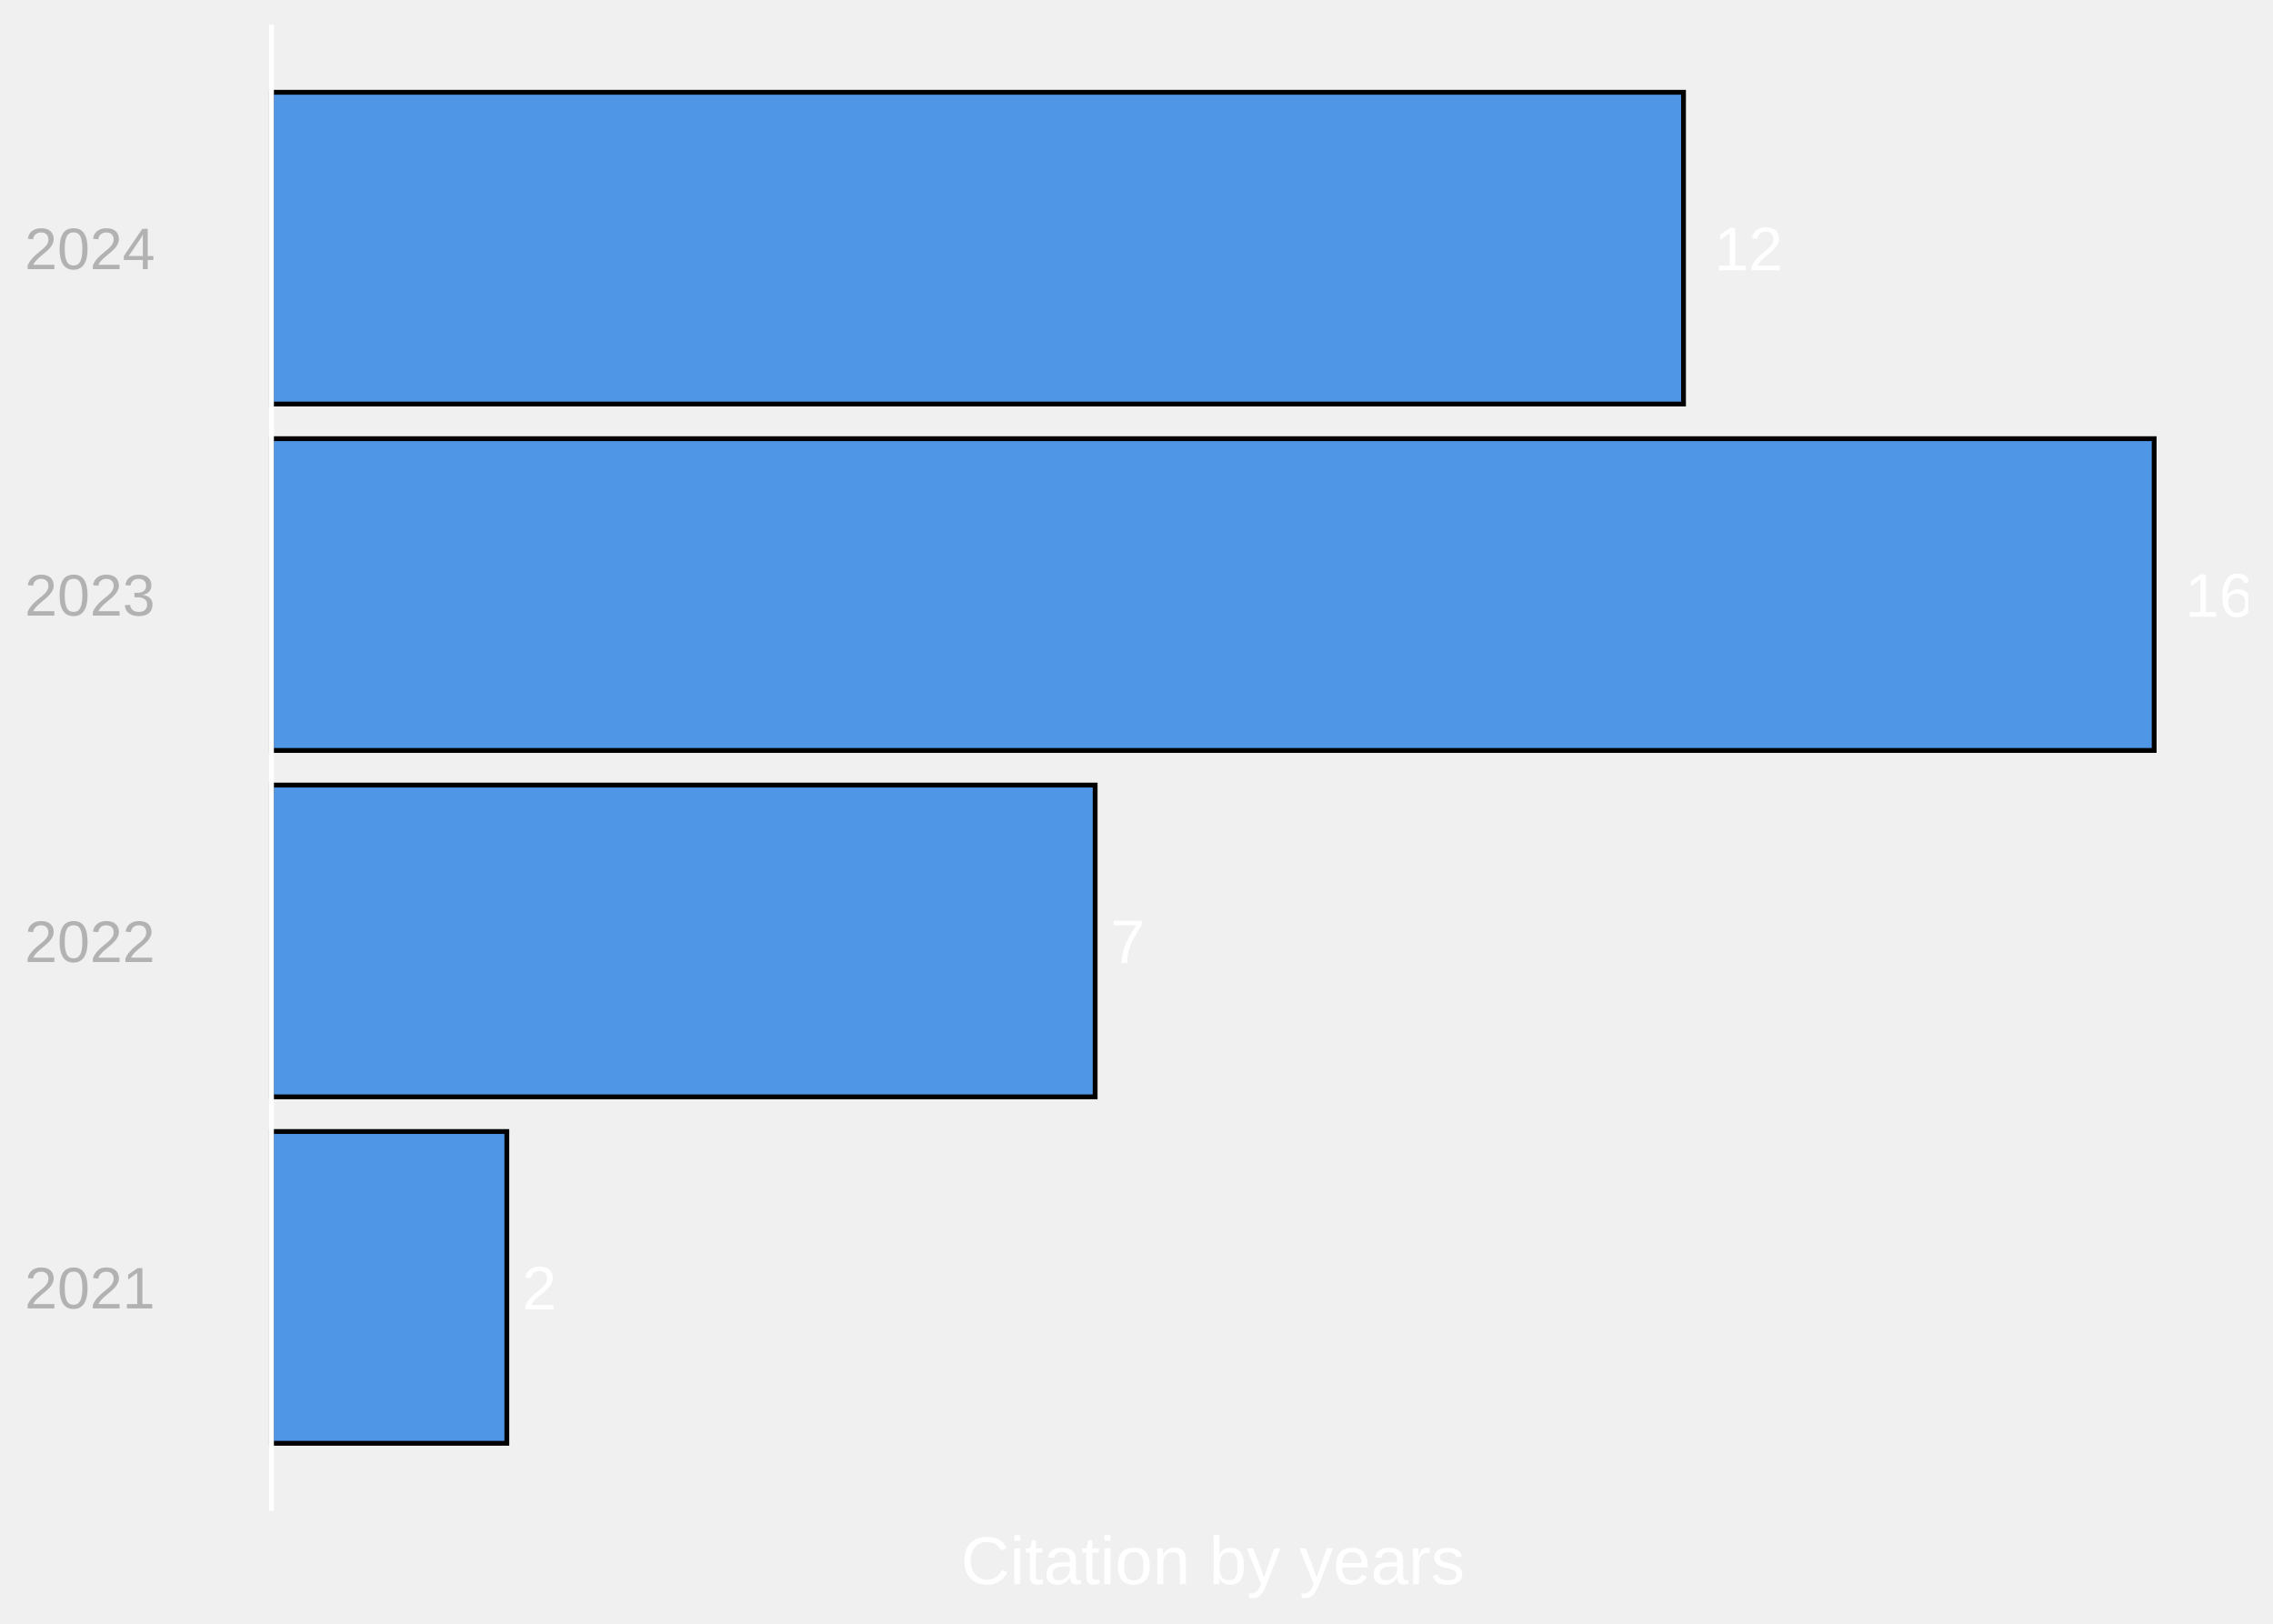
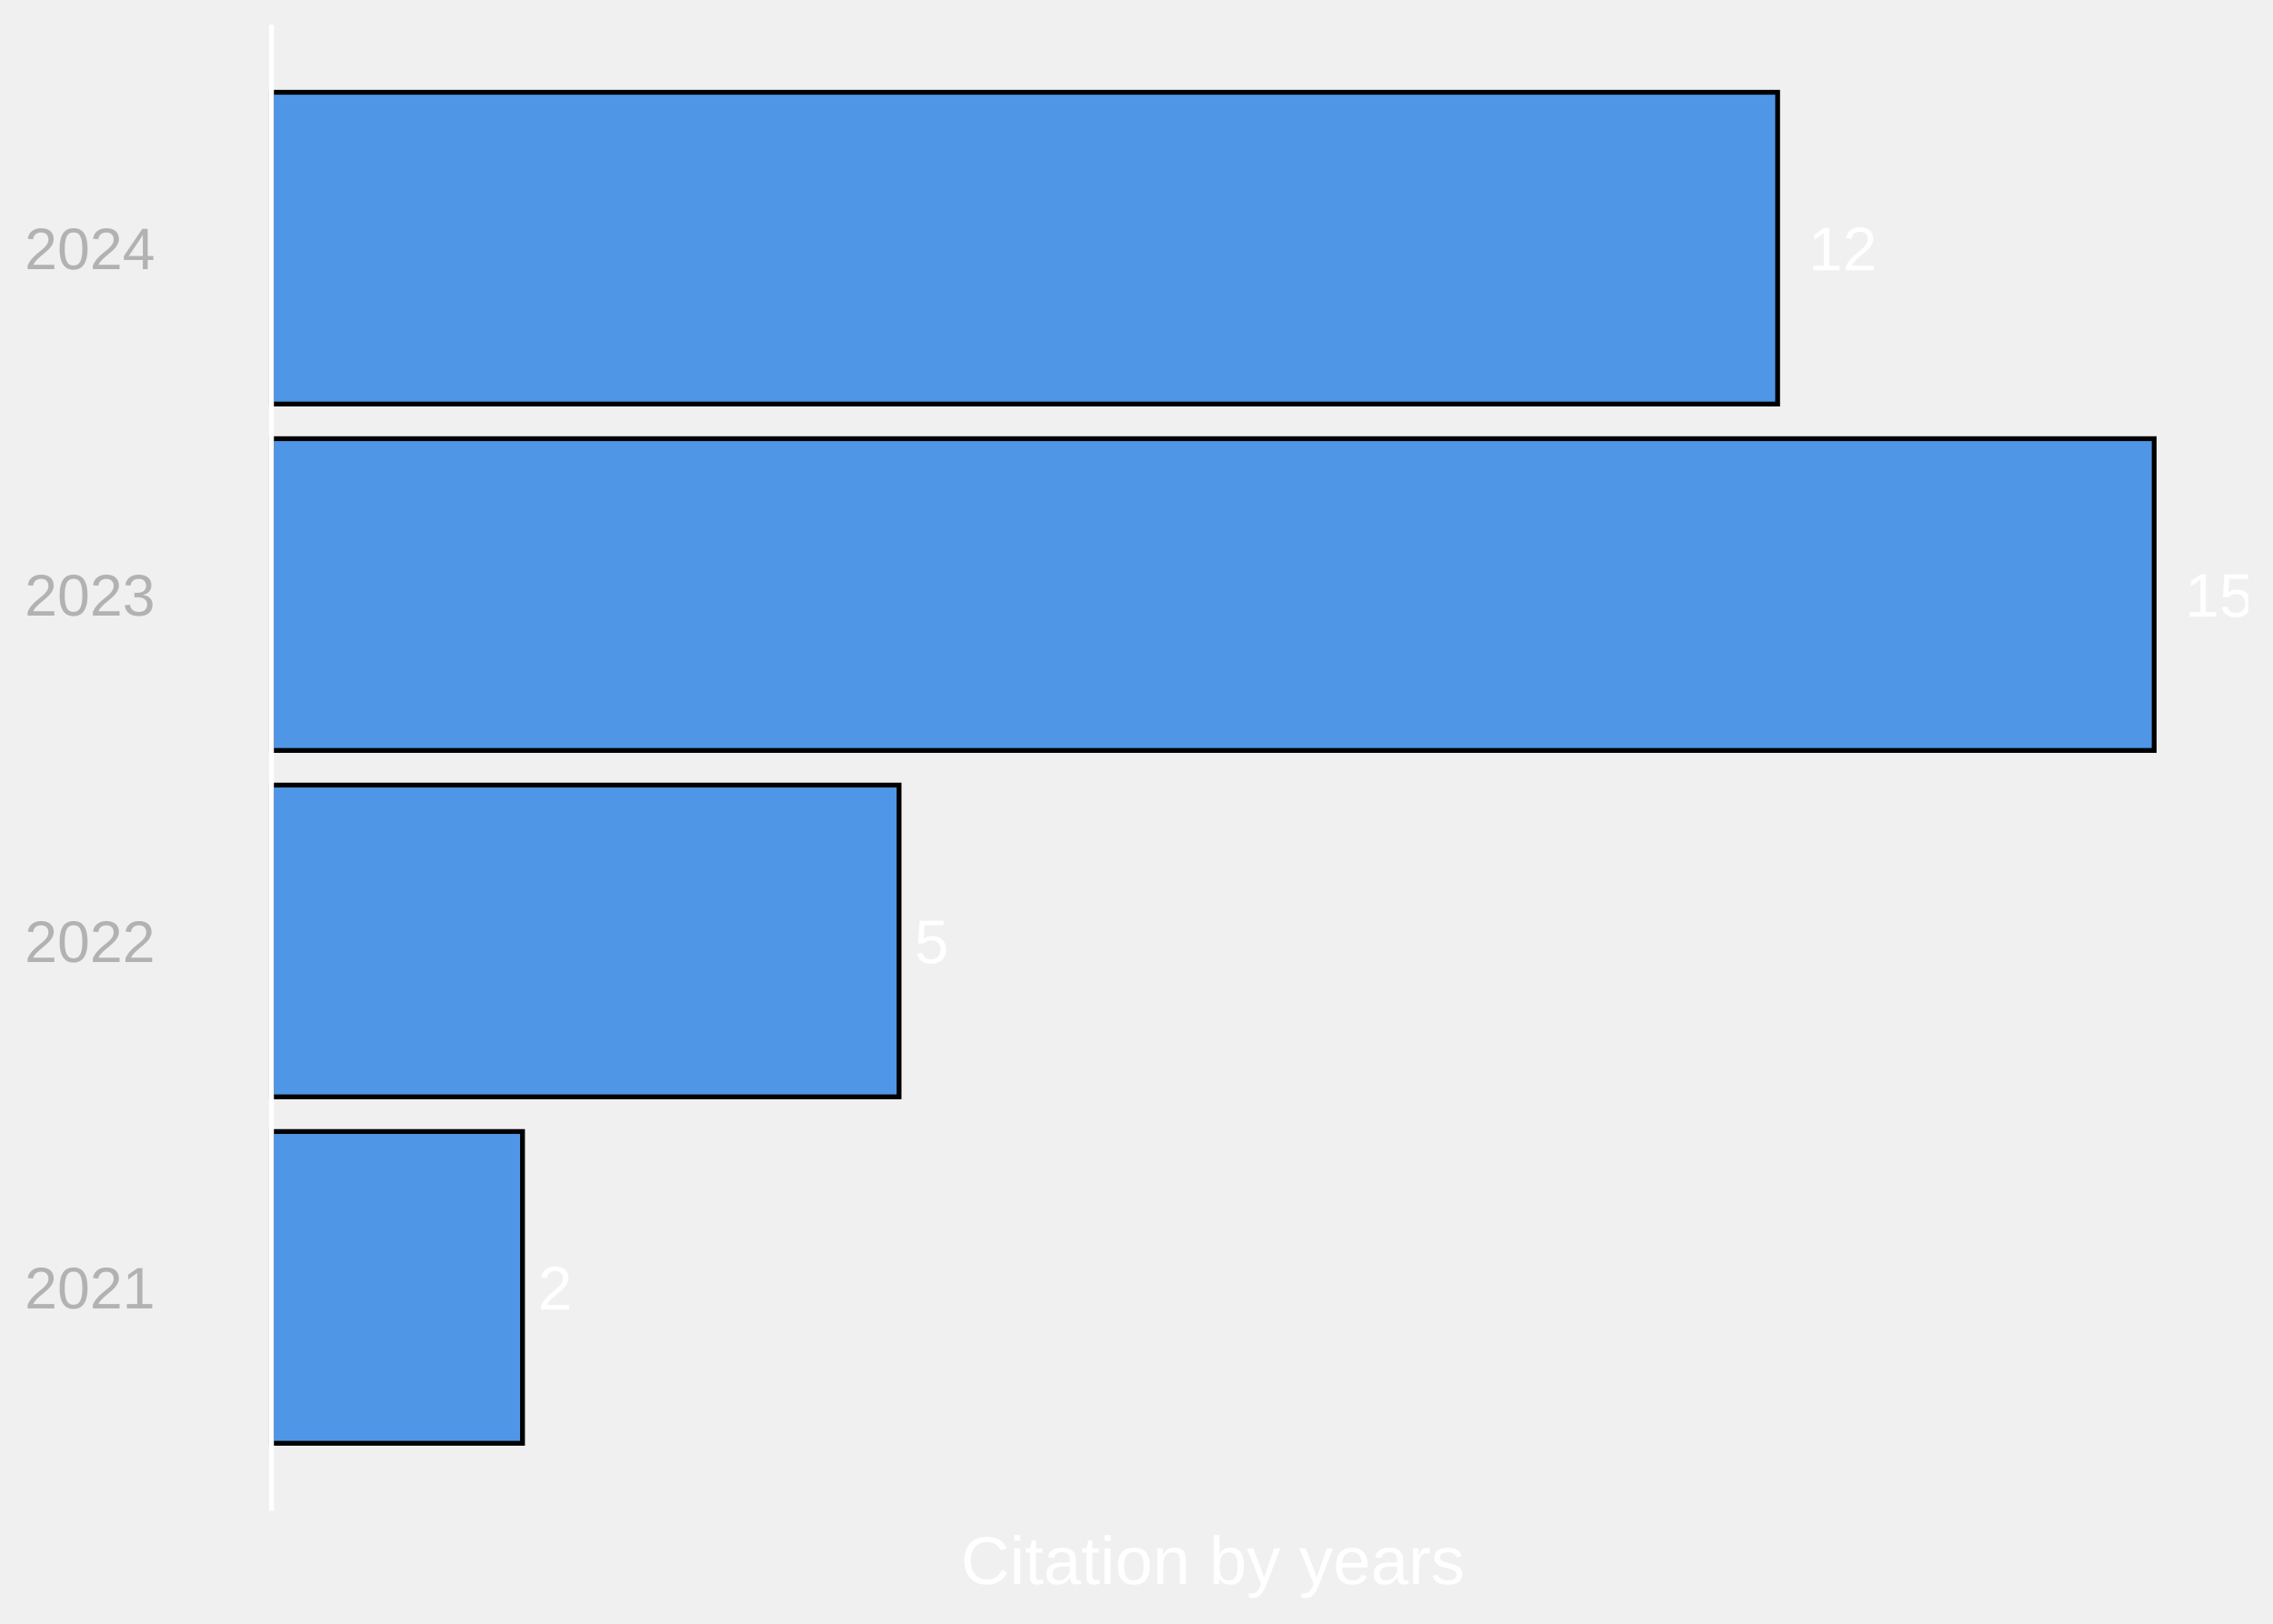
<svg xmlns="http://www.w3.org/2000/svg" class="svglite" width="504.00pt" height="360.00pt" viewBox="0 0 504.00 360.00">
  <defs>
    <style type="text/css">
    .svglite line, .svglite polyline, .svglite polygon, .svglite path, .svglite rect, .svglite circle {
      fill: none;
      stroke: #000000;
      stroke-linecap: round;
      stroke-linejoin: round;
      stroke-miterlimit: 10.00;
    }
    .svglite text {
      white-space: pre;
    }
  </style>
  </defs>
  <rect width="100%" height="100%" style="stroke: none; fill: none;" />
  <defs>
    <clipPath id="cpMC4wMHw1MDQuMDB8MC4wMHwzNjAuMDA=">
      <rect x="0.00" y="0.00" width="504.00" height="360.00" />
    </clipPath>
  </defs>
  <g clip-path="url(#cpMC4wMHw1MDQuMDB8MC4wMHwzNjAuMDA=)">
</g>
  <defs>
    <clipPath id="cpMzkuMzN8NDk4LjUyfDUuNDh8MzM0Ljk3">
      <rect x="39.33" y="5.48" width="459.19" height="329.49" />
    </clipPath>
  </defs>
  <g clip-path="url(#cpMzkuMzN8NDk4LjUyfDUuNDh8MzM0Ljk3)">
-     <rect x="60.20" y="250.87" width="52.18" height="69.12" style="stroke-width: 1.07; stroke-linecap: butt; stroke-linejoin: miter; fill: #2780E3; fill-opacity: 0.80;" />
-     <rect x="60.20" y="174.06" width="182.63" height="69.12" style="stroke-width: 1.07; stroke-linecap: butt; stroke-linejoin: miter; fill: #2780E3; fill-opacity: 0.80;" />
+     <rect x="60.20" y="250.87" width="55.66" height="69.12" style="stroke-width: 1.07; stroke-linecap: butt; stroke-linejoin: miter; fill: #2780E3; fill-opacity: 0.80;" />
+     <rect x="60.20" y="174.06" width="139.15" height="69.12" style="stroke-width: 1.07; stroke-linecap: butt; stroke-linejoin: miter; fill: #2780E3; fill-opacity: 0.80;" />
    <rect x="60.20" y="97.26" width="417.45" height="69.12" style="stroke-width: 1.07; stroke-linecap: butt; stroke-linejoin: miter; fill: #2780E3; fill-opacity: 0.80;" />
-     <rect x="60.20" y="20.46" width="313.09" height="69.12" style="stroke-width: 1.07; stroke-linecap: butt; stroke-linejoin: miter; fill: #2780E3; fill-opacity: 0.80;" />
-     <text x="115.80" y="290.33" style="font-size: 13.66px;fill: #FFFFFF; font-family: &quot;Arial&quot;;" textLength="7.60px" lengthAdjust="spacingAndGlyphs">2</text>
-     <text x="246.25" y="213.52" style="font-size: 13.66px;fill: #FFFFFF; font-family: &quot;Arial&quot;;" textLength="7.60px" lengthAdjust="spacingAndGlyphs">7</text>
-     <text x="484.48" y="136.72" style="font-size: 13.66px;fill: #FFFFFF; font-family: &quot;Arial&quot;;" textLength="15.19px" lengthAdjust="spacingAndGlyphs">16</text>
-     <text x="380.12" y="59.92" style="font-size: 13.66px;fill: #FFFFFF; font-family: &quot;Arial&quot;;" textLength="15.19px" lengthAdjust="spacingAndGlyphs">12</text>
+     <rect x="60.20" y="20.46" width="333.96" height="69.12" style="stroke-width: 1.07; stroke-linecap: butt; stroke-linejoin: miter; fill: #2780E3; fill-opacity: 0.80;" />
+     <text x="119.28" y="290.33" style="font-size: 13.66px;fill: #FFFFFF; font-family: &quot;Arial&quot;;" textLength="7.60px" lengthAdjust="spacingAndGlyphs">2</text>
+     <text x="202.77" y="213.52" style="font-size: 13.66px;fill: #FFFFFF; font-family: &quot;Arial&quot;;" textLength="7.60px" lengthAdjust="spacingAndGlyphs">5</text>
+     <text x="484.48" y="136.72" style="font-size: 13.66px;fill: #FFFFFF; font-family: &quot;Arial&quot;;" textLength="15.19px" lengthAdjust="spacingAndGlyphs">15</text>
+     <text x="400.99" y="59.92" style="font-size: 13.66px;fill: #FFFFFF; font-family: &quot;Arial&quot;;" textLength="15.19px" lengthAdjust="spacingAndGlyphs">12</text>
    <line x1="60.20" y1="334.97" x2="60.20" y2="5.48" style="stroke-width: 1.07; stroke: #FFFFFF; stroke-linecap: butt;" />
  </g>
  <g clip-path="url(#cpMC4wMHw1MDQuMDB8MC4wMHwzNjAuMDA=)">
    <text x="34.39" y="290.09" text-anchor="end" style="font-size: 13.00px;fill: #B2B2B2; font-family: &quot;Arial&quot;;" textLength="28.92px" lengthAdjust="spacingAndGlyphs">2021</text>
    <text x="34.39" y="213.29" text-anchor="end" style="font-size: 13.00px;fill: #B2B2B2; font-family: &quot;Arial&quot;;" textLength="28.92px" lengthAdjust="spacingAndGlyphs">2022</text>
    <text x="34.39" y="136.48" text-anchor="end" style="font-size: 13.00px;fill: #B2B2B2; font-family: &quot;Arial&quot;;" textLength="28.92px" lengthAdjust="spacingAndGlyphs">2023</text>
    <text x="34.39" y="59.68" text-anchor="end" style="font-size: 13.00px;fill: #B2B2B2; font-family: &quot;Arial&quot;;" textLength="28.92px" lengthAdjust="spacingAndGlyphs">2024</text>
    <text x="268.92" y="351.21" text-anchor="middle" style="font-size: 15.00px;fill: #FFFFFF; font-family: &quot;Arial&quot;;" textLength="111.75px" lengthAdjust="spacingAndGlyphs">Citation by years</text>
  </g>
</svg>
